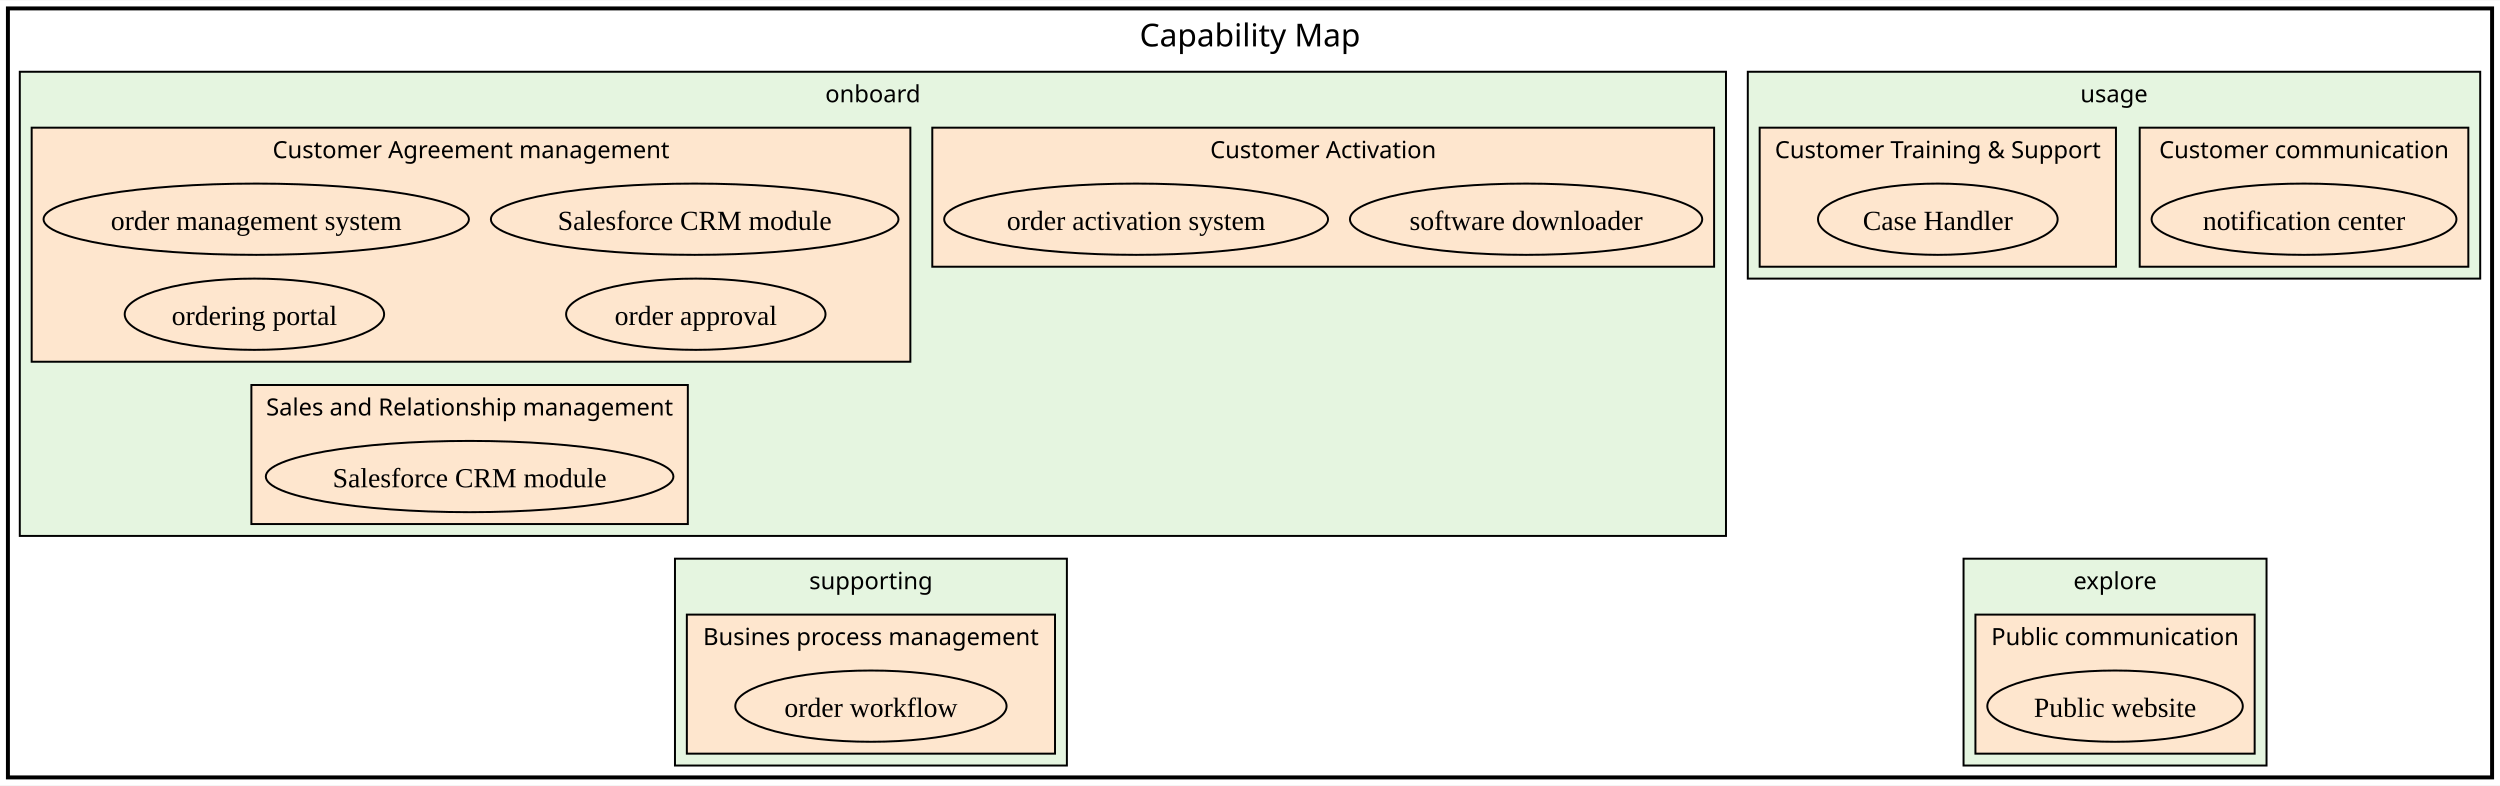
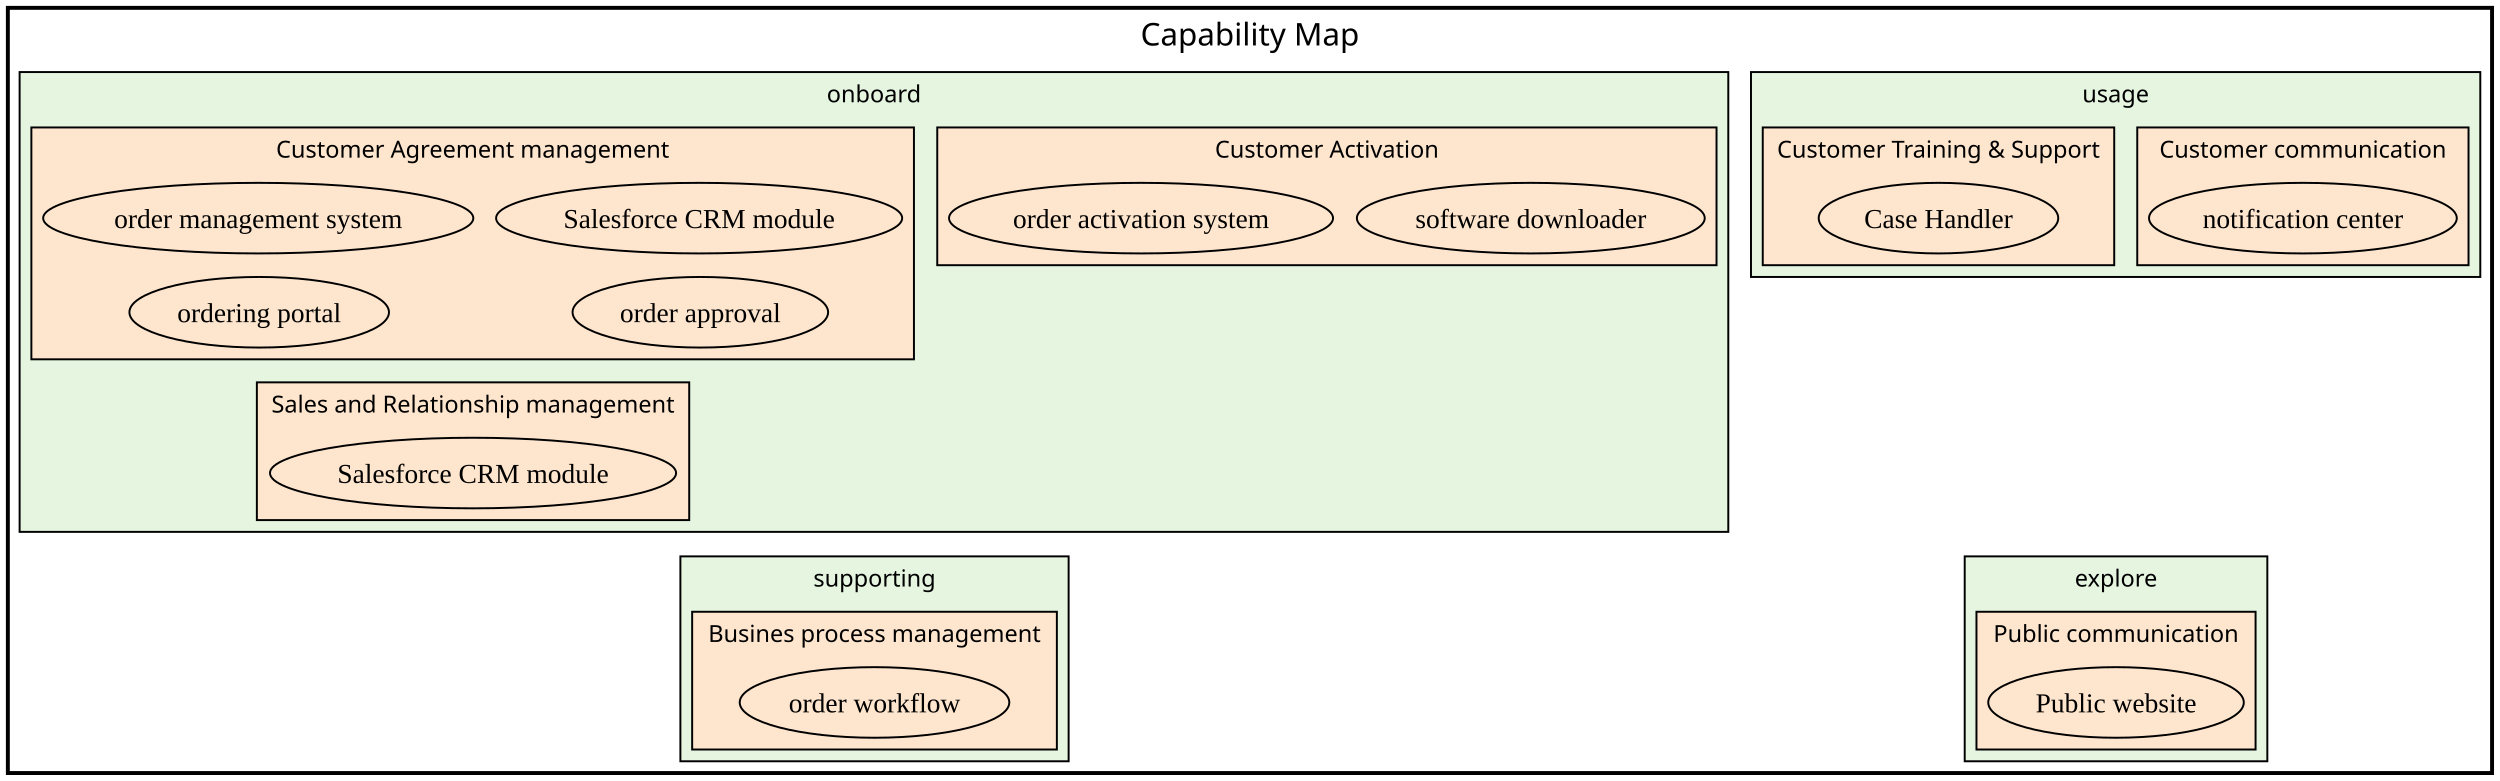
- <svg xmlns="http://www.w3.org/2000/svg" xmlns:xlink="http://www.w3.org/1999/xlink" width="1263pt" height="397pt" viewBox="0.00 0.00 1263.02 396.50">
-   <g id="graph0" class="graph" transform="scale(1 1) rotate(0) translate(4 392.5)">
-     <polygon fill="white" stroke="none" points="-4,4 -4,-392.5 1259.02,-392.5 1259.02,4 -4,4" />
+ <svg xmlns="http://www.w3.org/2000/svg" xmlns:xlink="http://www.w3.org/1999/xlink" width="1275pt" height="398pt" viewBox="0.00 0.00 1275.00 398.00">
+   <g id="graph0" class="graph" transform="scale(1 1) rotate(0) translate(4 394.25)">
+     <polygon fill="white" stroke="none" points="-4,4 -4,-394.25 1270.95,-394.25 1270.95,4 -4,4" />
    <g id="clust1" class="cluster">
      <g id="a_clust1">
        <a xlink:title="Capability Map">
-           <polygon fill="none" stroke="black" stroke-width="2" points="0,0 0,-388.5 1255.02,-388.5 1255.02,0 0,0" />
-           <text text-anchor="middle" x="627.51" y="-369.3" font-family="Arial Bold" font-size="16.00">Capability Map</text>
+           <polygon fill="none" stroke="black" stroke-width="2" points="0,0 0,-390.25 1266.95,-390.25 1266.95,0 0,0" />
+           <text xml:space="preserve" text-anchor="middle" x="633.48" y="-371.05" font-family="Arial Bold" font-size="16.00">Capability Map</text>
        </a>
      </g>
    </g>
    <g id="clust2" class="cluster">
      <g id="a_clust2">
        <a xlink:title="Capability Map">
-           <polygon fill="#e5f5e0" stroke="black" points="988,-6 988,-110.5 1141.07,-110.5 1141.07,-6 988,-6" />
-           <text text-anchor="middle" x="1064.54" y="-95.1" font-family="Arial Bold" font-size="12.00">explore</text>
+           <polygon fill="#e5f5e0" stroke="black" points="998,-6 998,-110.5 1152.34,-110.5 1152.34,-6 998,-6" />
+           <text xml:space="preserve" text-anchor="middle" x="1075.17" y="-95.1" font-family="Arial Bold" font-size="12.00">explore</text>
        </a>
      </g>
    </g>
    <g id="clust3" class="cluster">
      <g id="a_clust3">
        <a xlink:title="Capability Map">
-           <polygon fill="#fee6ce" stroke="black" points="994,-12 994,-82.25 1135.07,-82.25 1135.07,-12 994,-12" />
-           <text text-anchor="middle" x="1064.54" y="-66.85" font-family="Arial Bold" font-size="12.00">Public communication</text>
+           <polygon fill="#fee6ce" stroke="black" points="1004,-12 1004,-82.25 1146.34,-82.25 1146.34,-12 1004,-12" />
+           <text xml:space="preserve" text-anchor="middle" x="1075.17" y="-66.85" font-family="Arial Bold" font-size="12.00">Public communication</text>
        </a>
      </g>
    </g>
    <g id="clust4" class="cluster">
      <g id="a_clust4">
        <a xlink:title="Capability Map">
-           <polygon fill="#e5f5e0" stroke="black" points="6,-122 6,-356.5 867.98,-356.5 867.98,-122 6,-122" />
-           <text text-anchor="middle" x="436.99" y="-341.1" font-family="Arial Bold" font-size="12.00">onboard</text>
+           <polygon fill="#e5f5e0" stroke="black" points="6,-123 6,-357.5 877.43,-357.5 877.43,-123 6,-123" />
+           <text xml:space="preserve" text-anchor="middle" x="441.71" y="-342.1" font-family="Arial Bold" font-size="12.00">onboard</text>
        </a>
      </g>
    </g>
    <g id="clust5" class="cluster">
      <g id="a_clust5">
        <a xlink:title="Capability Map">
-           <polygon fill="#fee6ce" stroke="black" points="467,-258 467,-328.25 861.98,-328.25 861.98,-258 467,-258" />
-           <text text-anchor="middle" x="664.49" y="-312.85" font-family="Arial Bold" font-size="12.00">Customer Activation</text>
+           <polygon fill="#fee6ce" stroke="black" points="474,-259 474,-329.25 871.43,-329.25 871.43,-259 474,-259" />
+           <text xml:space="preserve" text-anchor="middle" x="672.71" y="-313.85" font-family="Arial Bold" font-size="12.00">Customer Activation</text>
        </a>
      </g>
    </g>
    <g id="clust6" class="cluster">
      <g id="a_clust6">
        <a xlink:title="Capability Map">
-           <polygon fill="#fee6ce" stroke="black" points="12,-210 12,-328.25 455.92,-328.25 455.92,-210 12,-210" />
-           <text text-anchor="middle" x="233.96" y="-312.85" font-family="Arial Bold" font-size="12.00">Customer Agreement management</text>
+           <polygon fill="#fee6ce" stroke="black" points="12,-211 12,-329.25 462.11,-329.25 462.11,-211 12,-211" />
+           <text xml:space="preserve" text-anchor="middle" x="237.06" y="-313.85" font-family="Arial Bold" font-size="12.00">Customer Agreement management</text>
        </a>
      </g>
    </g>
    <g id="clust7" class="cluster">
      <g id="a_clust7">
        <a xlink:title="Capability Map">
-           <polygon fill="#fee6ce" stroke="black" points="123,-128 123,-198.25 343.5,-198.25 343.5,-128 123,-128" />
-           <text text-anchor="middle" x="233.25" y="-182.85" font-family="Arial Bold" font-size="12.00">Sales and Relationship management</text>
+           <polygon fill="#fee6ce" stroke="black" points="127,-129 127,-199.25 347.5,-199.25 347.5,-129 127,-129" />
+           <text xml:space="preserve" text-anchor="middle" x="237.25" y="-183.85" font-family="Arial Bold" font-size="12.00">Sales and Relationship management</text>
        </a>
      </g>
    </g>
    <g id="clust8" class="cluster">
      <g id="a_clust8">
        <a xlink:title="Capability Map">
-           <polygon fill="#e5f5e0" stroke="black" points="337,-6 337,-110.5 535,-110.5 535,-6 337,-6" />
-           <text text-anchor="middle" x="436" y="-95.1" font-family="Arial Bold" font-size="12.00">supporting</text>
+           <polygon fill="#e5f5e0" stroke="black" points="343,-6 343,-110.5 541,-110.5 541,-6 343,-6" />
+           <text xml:space="preserve" text-anchor="middle" x="442" y="-95.1" font-family="Arial Bold" font-size="12.00">supporting</text>
        </a>
      </g>
    </g>
    <g id="clust9" class="cluster">
      <g id="a_clust9">
        <a xlink:title="Capability Map">
-           <polygon fill="#fee6ce" stroke="black" points="343,-12 343,-82.25 529,-82.25 529,-12 343,-12" />
-           <text text-anchor="middle" x="436" y="-66.85" font-family="Arial Bold" font-size="12.00">Busines process management</text>
+           <polygon fill="#fee6ce" stroke="black" points="349,-12 349,-82.25 535,-82.25 535,-12 349,-12" />
+           <text xml:space="preserve" text-anchor="middle" x="442" y="-66.85" font-family="Arial Bold" font-size="12.00">Busines process management</text>
        </a>
      </g>
    </g>
    <g id="clust10" class="cluster">
      <g id="a_clust10">
        <a xlink:title="Capability Map">
-           <polygon fill="#e5f5e0" stroke="black" points="879,-252 879,-356.5 1249.02,-356.5 1249.02,-252 879,-252" />
-           <text text-anchor="middle" x="1064.01" y="-341.1" font-family="Arial Bold" font-size="12.00">usage</text>
+           <polygon fill="#e5f5e0" stroke="black" points="889,-253 889,-357.5 1260.95,-357.5 1260.95,-253 889,-253" />
+           <text xml:space="preserve" text-anchor="middle" x="1074.98" y="-342.1" font-family="Arial Bold" font-size="12.00">usage</text>
        </a>
      </g>
    </g>
    <g id="clust11" class="cluster">
      <g id="a_clust11">
        <a xlink:title="Capability Map">
-           <polygon fill="#fee6ce" stroke="black" points="1077,-258 1077,-328.25 1243.02,-328.25 1243.02,-258 1077,-258" />
-           <text text-anchor="middle" x="1160.01" y="-312.85" font-family="Arial Bold" font-size="12.00">Customer communication</text>
+           <polygon fill="#fee6ce" stroke="black" points="1086,-259 1086,-329.25 1254.95,-329.25 1254.95,-259 1086,-259" />
+           <text xml:space="preserve" text-anchor="middle" x="1170.48" y="-313.85" font-family="Arial Bold" font-size="12.00">Customer communication</text>
        </a>
      </g>
    </g>
    <g id="clust12" class="cluster">
      <g id="a_clust12">
        <a xlink:title="Capability Map">
-           <polygon fill="#fee6ce" stroke="black" points="885,-258 885,-328.25 1065,-328.25 1065,-258 885,-258" />
-           <text text-anchor="middle" x="975" y="-312.85" font-family="Arial Bold" font-size="12.00">Customer Training &amp; Support</text>
+           <polygon fill="#fee6ce" stroke="black" points="895,-259 895,-329.25 1074.25,-329.25 1074.25,-259 895,-259" />
+           <text xml:space="preserve" text-anchor="middle" x="984.62" y="-313.85" font-family="Arial Bold" font-size="12.00">Customer Training &amp; Support</text>
        </a>
      </g>
    </g>
    <g id="node1" class="node">
      <g id="a_node1">
        <a xlink:title="Communicatin material provided by our company available to the general public">
-           <ellipse fill="none" stroke="black" cx="1064.54" cy="-36" rx="64.54" ry="18" />
-           <text text-anchor="middle" x="1064.54" y="-30.57" font-family="Times New Roman,serif" font-size="14.00">Public website</text>
+           <ellipse fill="none" stroke="black" cx="1075.17" cy="-36" rx="65.17" ry="18" />
+           <text xml:space="preserve" text-anchor="middle" x="1075.17" y="-30.95" font-family="Times New Roman,serif" font-size="14.00">Public website</text>
        </a>
      </g>
    </g>
    <g id="node2" class="node">
      <g id="a_node2">
        <a xlink:title="Process of identifying and activating a new customer">
-           <ellipse fill="none" stroke="black" cx="569.97" cy="-282" rx="96.97" ry="18" />
-           <text text-anchor="middle" x="569.97" y="-276.57" font-family="Times New Roman,serif" font-size="14.00">order activation system</text>
+           <ellipse fill="none" stroke="black" cx="577.93" cy="-283" rx="97.93" ry="18" />
+           <text xml:space="preserve" text-anchor="middle" x="577.93" y="-277.95" font-family="Times New Roman,serif" font-size="14.00">order activation system</text>
        </a>
      </g>
    </g>
    <g id="node3" class="node">
      <g id="a_node3">
        <a xlink:title="Process of identifying and activating a new customer">
-           <ellipse fill="none" stroke="black" cx="766.99" cy="-282" rx="88.99" ry="18" />
-           <text text-anchor="middle" x="766.99" y="-276.57" font-family="Times New Roman,serif" font-size="14.00">software downloader</text>
+           <ellipse fill="none" stroke="black" cx="776.71" cy="-283" rx="88.71" ry="18" />
+           <text xml:space="preserve" text-anchor="middle" x="776.71" y="-277.95" font-family="Times New Roman,serif" font-size="14.00">software downloader</text>
        </a>
      </g>
    </g>
    <g id="node4" class="node">
      <g id="a_node4">
        <a xlink:title="Process of managing contracts with customers">
-           <ellipse fill="none" stroke="black" cx="125.45" cy="-282" rx="107.45" ry="18" />
-           <text text-anchor="middle" x="125.45" y="-276.57" font-family="Times New Roman,serif" font-size="14.00">order management system</text>
+           <ellipse fill="none" stroke="black" cx="127.7" cy="-283" rx="109.7" ry="18" />
+           <text xml:space="preserve" text-anchor="middle" x="127.7" y="-277.95" font-family="Times New Roman,serif" font-size="14.00">order management system</text>
        </a>
      </g>
    </g>
    <g id="node5" class="node">
      <g id="a_node5">
        <a xlink:title="Process of managing contracts with customers">
-           <ellipse fill="none" stroke="black" cx="347.53" cy="-234" rx="65.53" ry="18" />
-           <text text-anchor="middle" x="347.53" y="-228.57" font-family="Times New Roman,serif" font-size="14.00">order approval</text>
+           <ellipse fill="none" stroke="black" cx="353.17" cy="-235" rx="65.17" ry="18" />
+           <text xml:space="preserve" text-anchor="middle" x="353.17" y="-229.95" font-family="Times New Roman,serif" font-size="14.00">order approval</text>
        </a>
      </g>
    </g>
    <g id="node6" class="node">
      <g id="a_node6">
        <a xlink:title="Process of managing contracts with customers">
-           <ellipse fill="none" stroke="black" cx="124.53" cy="-234" rx="65.53" ry="18" />
-           <text text-anchor="middle" x="124.53" y="-228.57" font-family="Times New Roman,serif" font-size="14.00">ordering portal</text>
+           <ellipse fill="none" stroke="black" cx="128.19" cy="-235" rx="66.19" ry="18" />
+           <text xml:space="preserve" text-anchor="middle" x="128.19" y="-229.95" font-family="Times New Roman,serif" font-size="14.00">ordering portal</text>
        </a>
      </g>
    </g>
    <g id="node7" class="node">
      <g id="a_node7">
        <a xlink:title="Process of managing contracts with customers">
-           <ellipse fill="none" stroke="black" cx="346.96" cy="-282" rx="102.96" ry="18" />
-           <text text-anchor="middle" x="346.96" y="-276.57" font-family="Times New Roman,serif" font-size="14.00">Salesforce CRM module</text>
+           <ellipse fill="none" stroke="black" cx="352.56" cy="-283" rx="103.56" ry="18" />
+           <text xml:space="preserve" text-anchor="middle" x="352.56" y="-277.95" font-family="Times New Roman,serif" font-size="14.00">Salesforce CRM module</text>
        </a>
      </g>
    </g>
    <g id="node8" class="node">
      <g id="a_node8">
        <a xlink:title="The capability to offer products and services to customers, follow up the customer succes and usage.">
-           <ellipse fill="none" stroke="black" cx="233.25" cy="-152" rx="102.96" ry="18" />
-           <text text-anchor="middle" x="233.25" y="-146.57" font-family="Times New Roman,serif" font-size="14.00">Salesforce CRM module</text>
+           <ellipse fill="none" stroke="black" cx="237.25" cy="-153" rx="103.56" ry="18" />
+           <text xml:space="preserve" text-anchor="middle" x="237.25" y="-147.95" font-family="Times New Roman,serif" font-size="14.00">Salesforce CRM module</text>
        </a>
      </g>
    </g>
    <g id="node9" class="node">
      <g id="a_node9">
        <a xlink:title="Supporting function running multiple types of business processes">
-           <ellipse fill="none" stroke="black" cx="436" cy="-36" rx="68.53" ry="18" />
-           <text text-anchor="middle" x="436" y="-30.57" font-family="Times New Roman,serif" font-size="14.00">order workflow</text>
+           <ellipse fill="none" stroke="black" cx="442" cy="-36" rx="68.75" ry="18" />
+           <text xml:space="preserve" text-anchor="middle" x="442" y="-30.95" font-family="Times New Roman,serif" font-size="14.00">order workflow</text>
        </a>
      </g>
    </g>
    <g id="node10" class="node">
      <g id="a_node10">
        <a xlink:title="The communication made avalable on our products and services in all phases of onboarding, ordering, activation and usage to specific customers.">
-           <ellipse fill="none" stroke="black" cx="1160.01" cy="-282" rx="77.01" ry="18" />
-           <text text-anchor="middle" x="1160.01" y="-276.57" font-family="Times New Roman,serif" font-size="14.00">notification center</text>
+           <ellipse fill="none" stroke="black" cx="1170.48" cy="-283" rx="78.48" ry="18" />
+           <text xml:space="preserve" text-anchor="middle" x="1170.48" y="-277.95" font-family="Times New Roman,serif" font-size="14.00">notification center</text>
        </a>
      </g>
    </g>
    <g id="node11" class="node">
      <g id="a_node11">
        <a xlink:title="Training and support provided to customers">
-           <ellipse fill="none" stroke="black" cx="975" cy="-282" rx="60.54" ry="18" />
-           <text text-anchor="middle" x="975" y="-276.57" font-family="Times New Roman,serif" font-size="14.00">Case Handler</text>
+           <ellipse fill="none" stroke="black" cx="984.62" cy="-283" rx="61.08" ry="18" />
+           <text xml:space="preserve" text-anchor="middle" x="984.62" y="-277.95" font-family="Times New Roman,serif" font-size="14.00">Case Handler</text>
        </a>
      </g>
    </g>
  </g>
-   <style>
- 
- 
- .text-highlight-nodes text{
-     opacity: 1 !important;
-     stroke-width: 10;
-     font-size: 20px;
-     font-weight: bold;
-     fill: black;
- }
- .text-highlight-edges text{
-     opacity: 1 !important;
-     stroke-width: 10;
-     font-size: 20px;
-     font-weight: bold;
-     fill: Indigo;
- }
- .edge-highlight path{
-     opacity: 1;
-     stroke-width: 10;
-     stroke: crimson;
- }	
- .edge-highlight polygon{
-     opacity: 1;
-     stroke-width: 10;
-     stroke: crimson;
- }
- .node-highlight polygon{
-     opacity: 1;
-     stroke-width: 10;
-     stroke: crimson;
-     z-index:99999;	
- }
- .node-highlight ellipse{
-     opacity: 1;
-     stroke-width: 10;
-     stroke: crimson;
-     z-index:99999;	
- }
- .node-highlight path{
-     opacity: 1;
-     stroke-width: 10;
-     stroke: crimson;
-     z-index:99999;	
- }
-  .compass {
-             fill: #fff;
-             stroke: #000;
-             stroke-width: 1;
-         }
-  .button {
-             fill: #225EA8;
-             stroke: #0C2C84;
-             stroke-width: 0.5;
-             stroke-miterlimit:6;
-             stroke-linecap: round;
-         }
-  .button:hover {
-             stroke-width: 1;
-         }
-  .plus-minus {
-             fill: #fff;
-             pointer-events: none;
-         }
- </style>
</svg>
